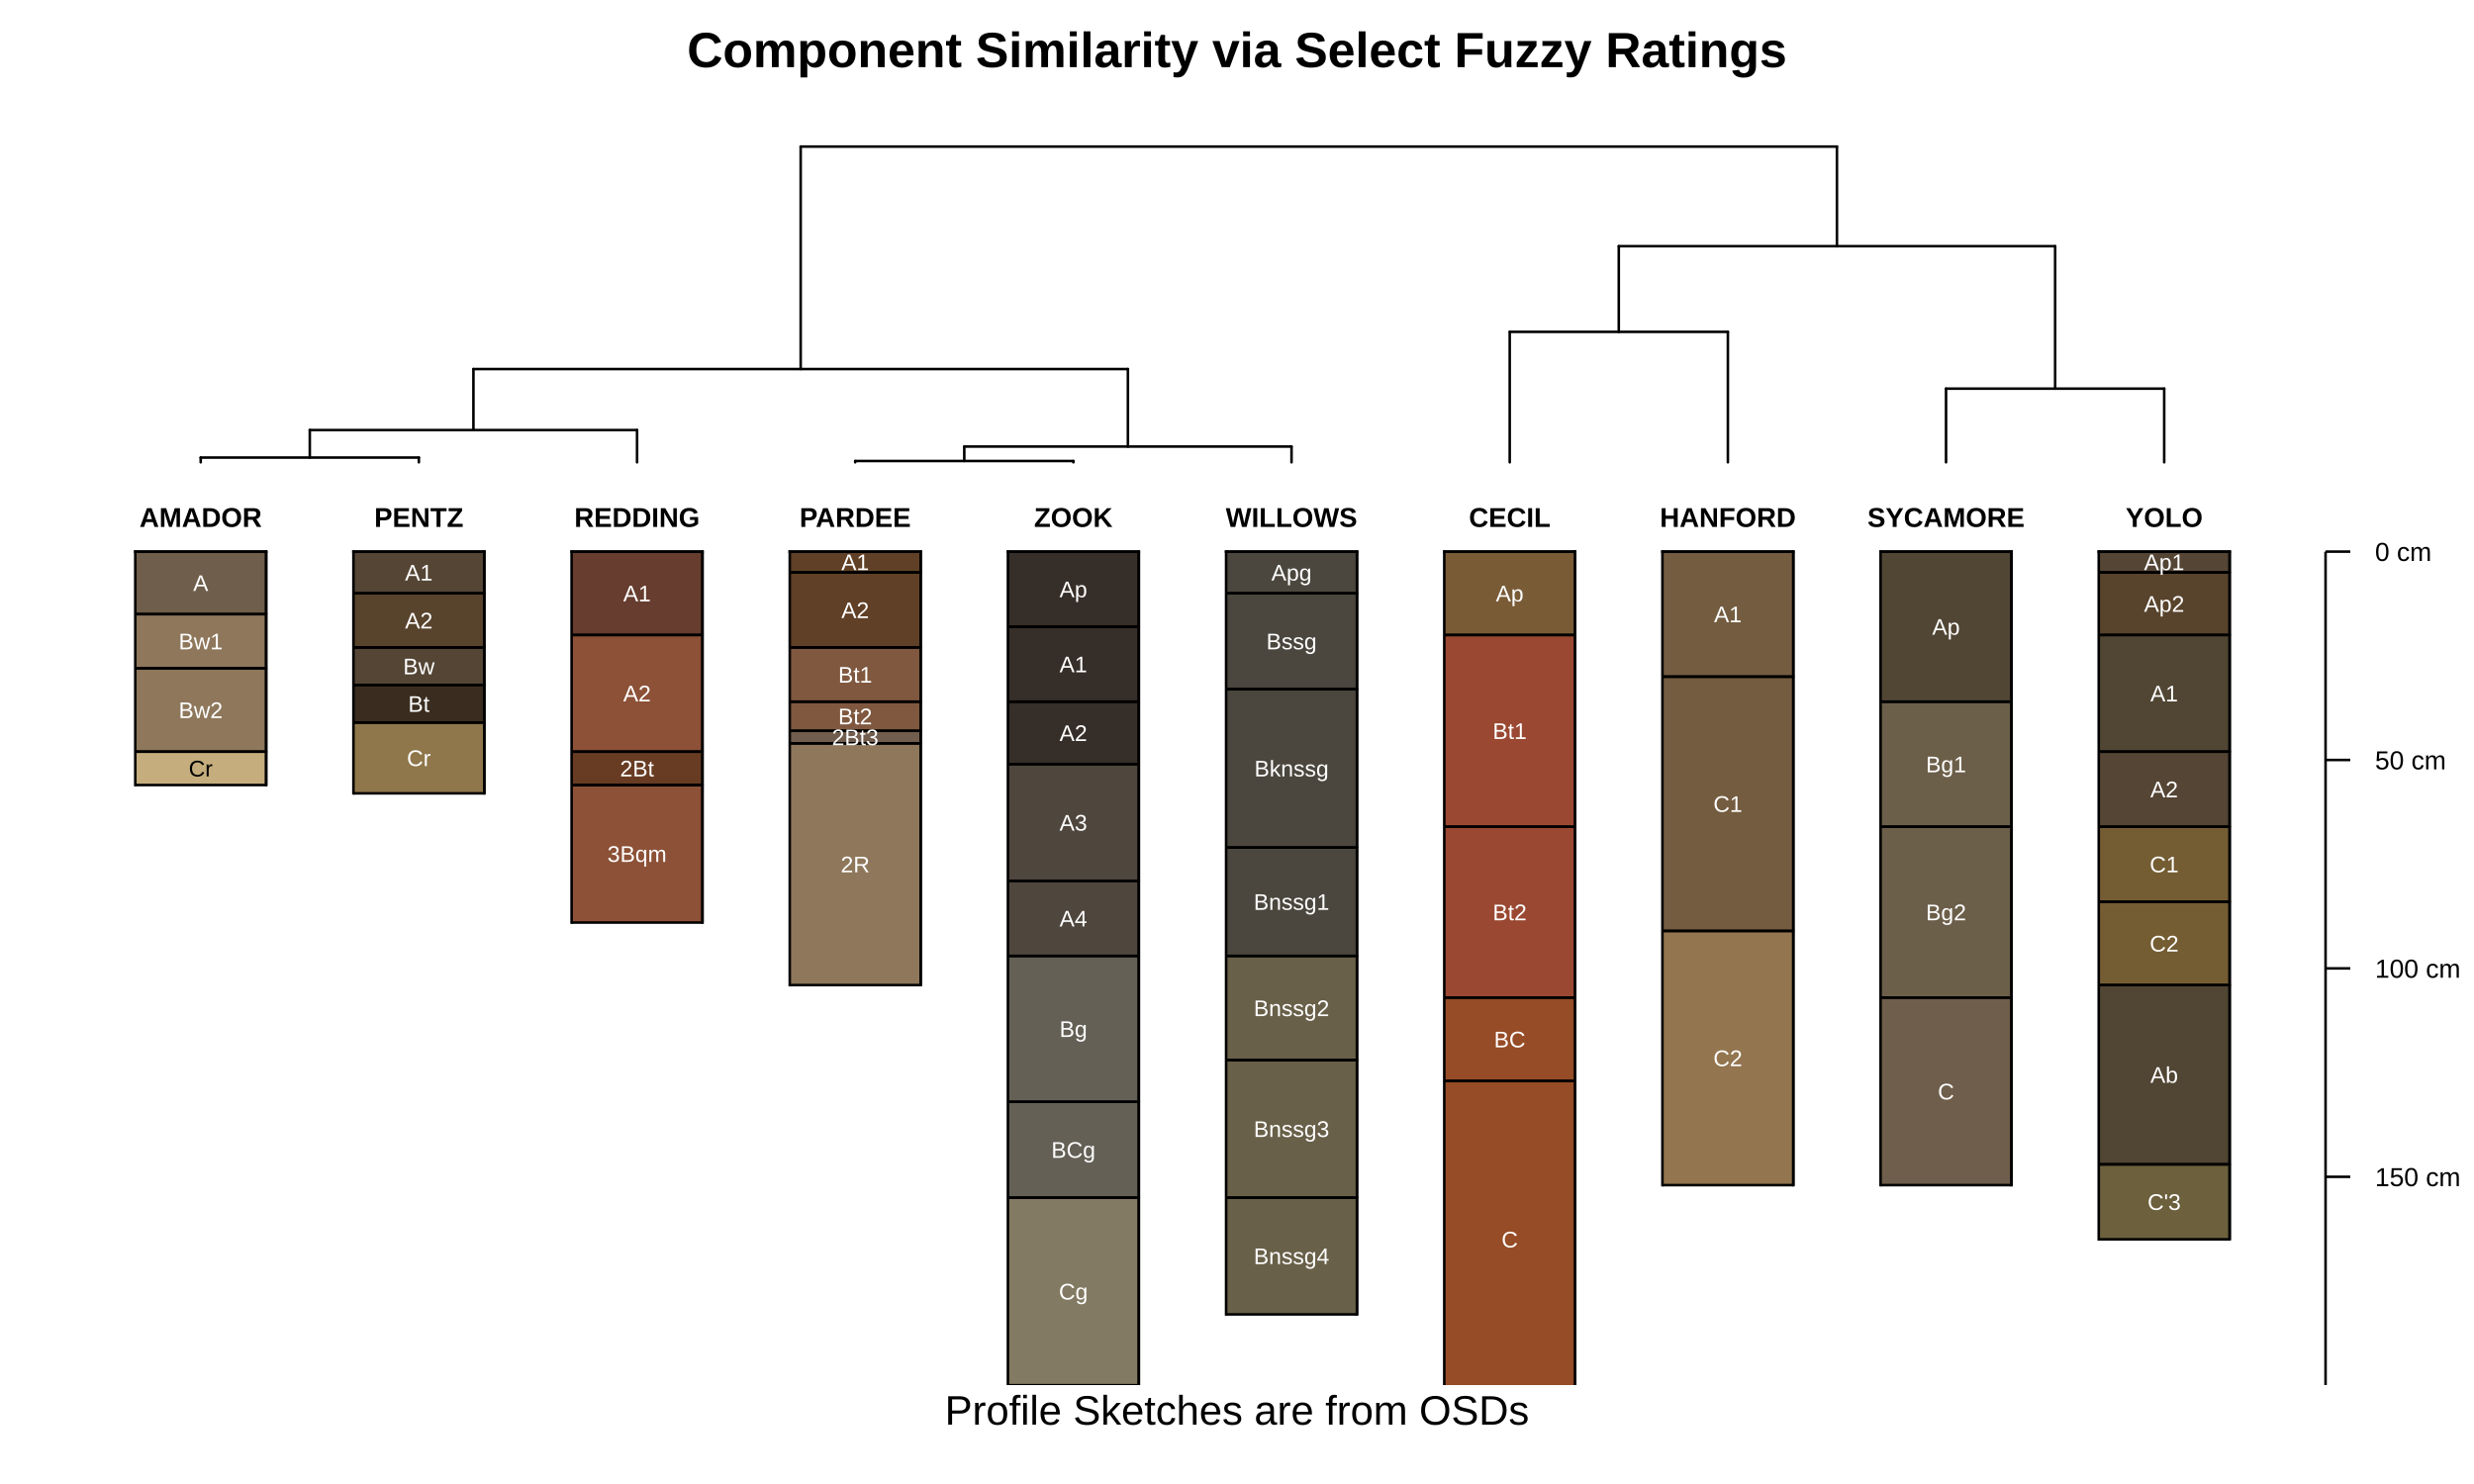
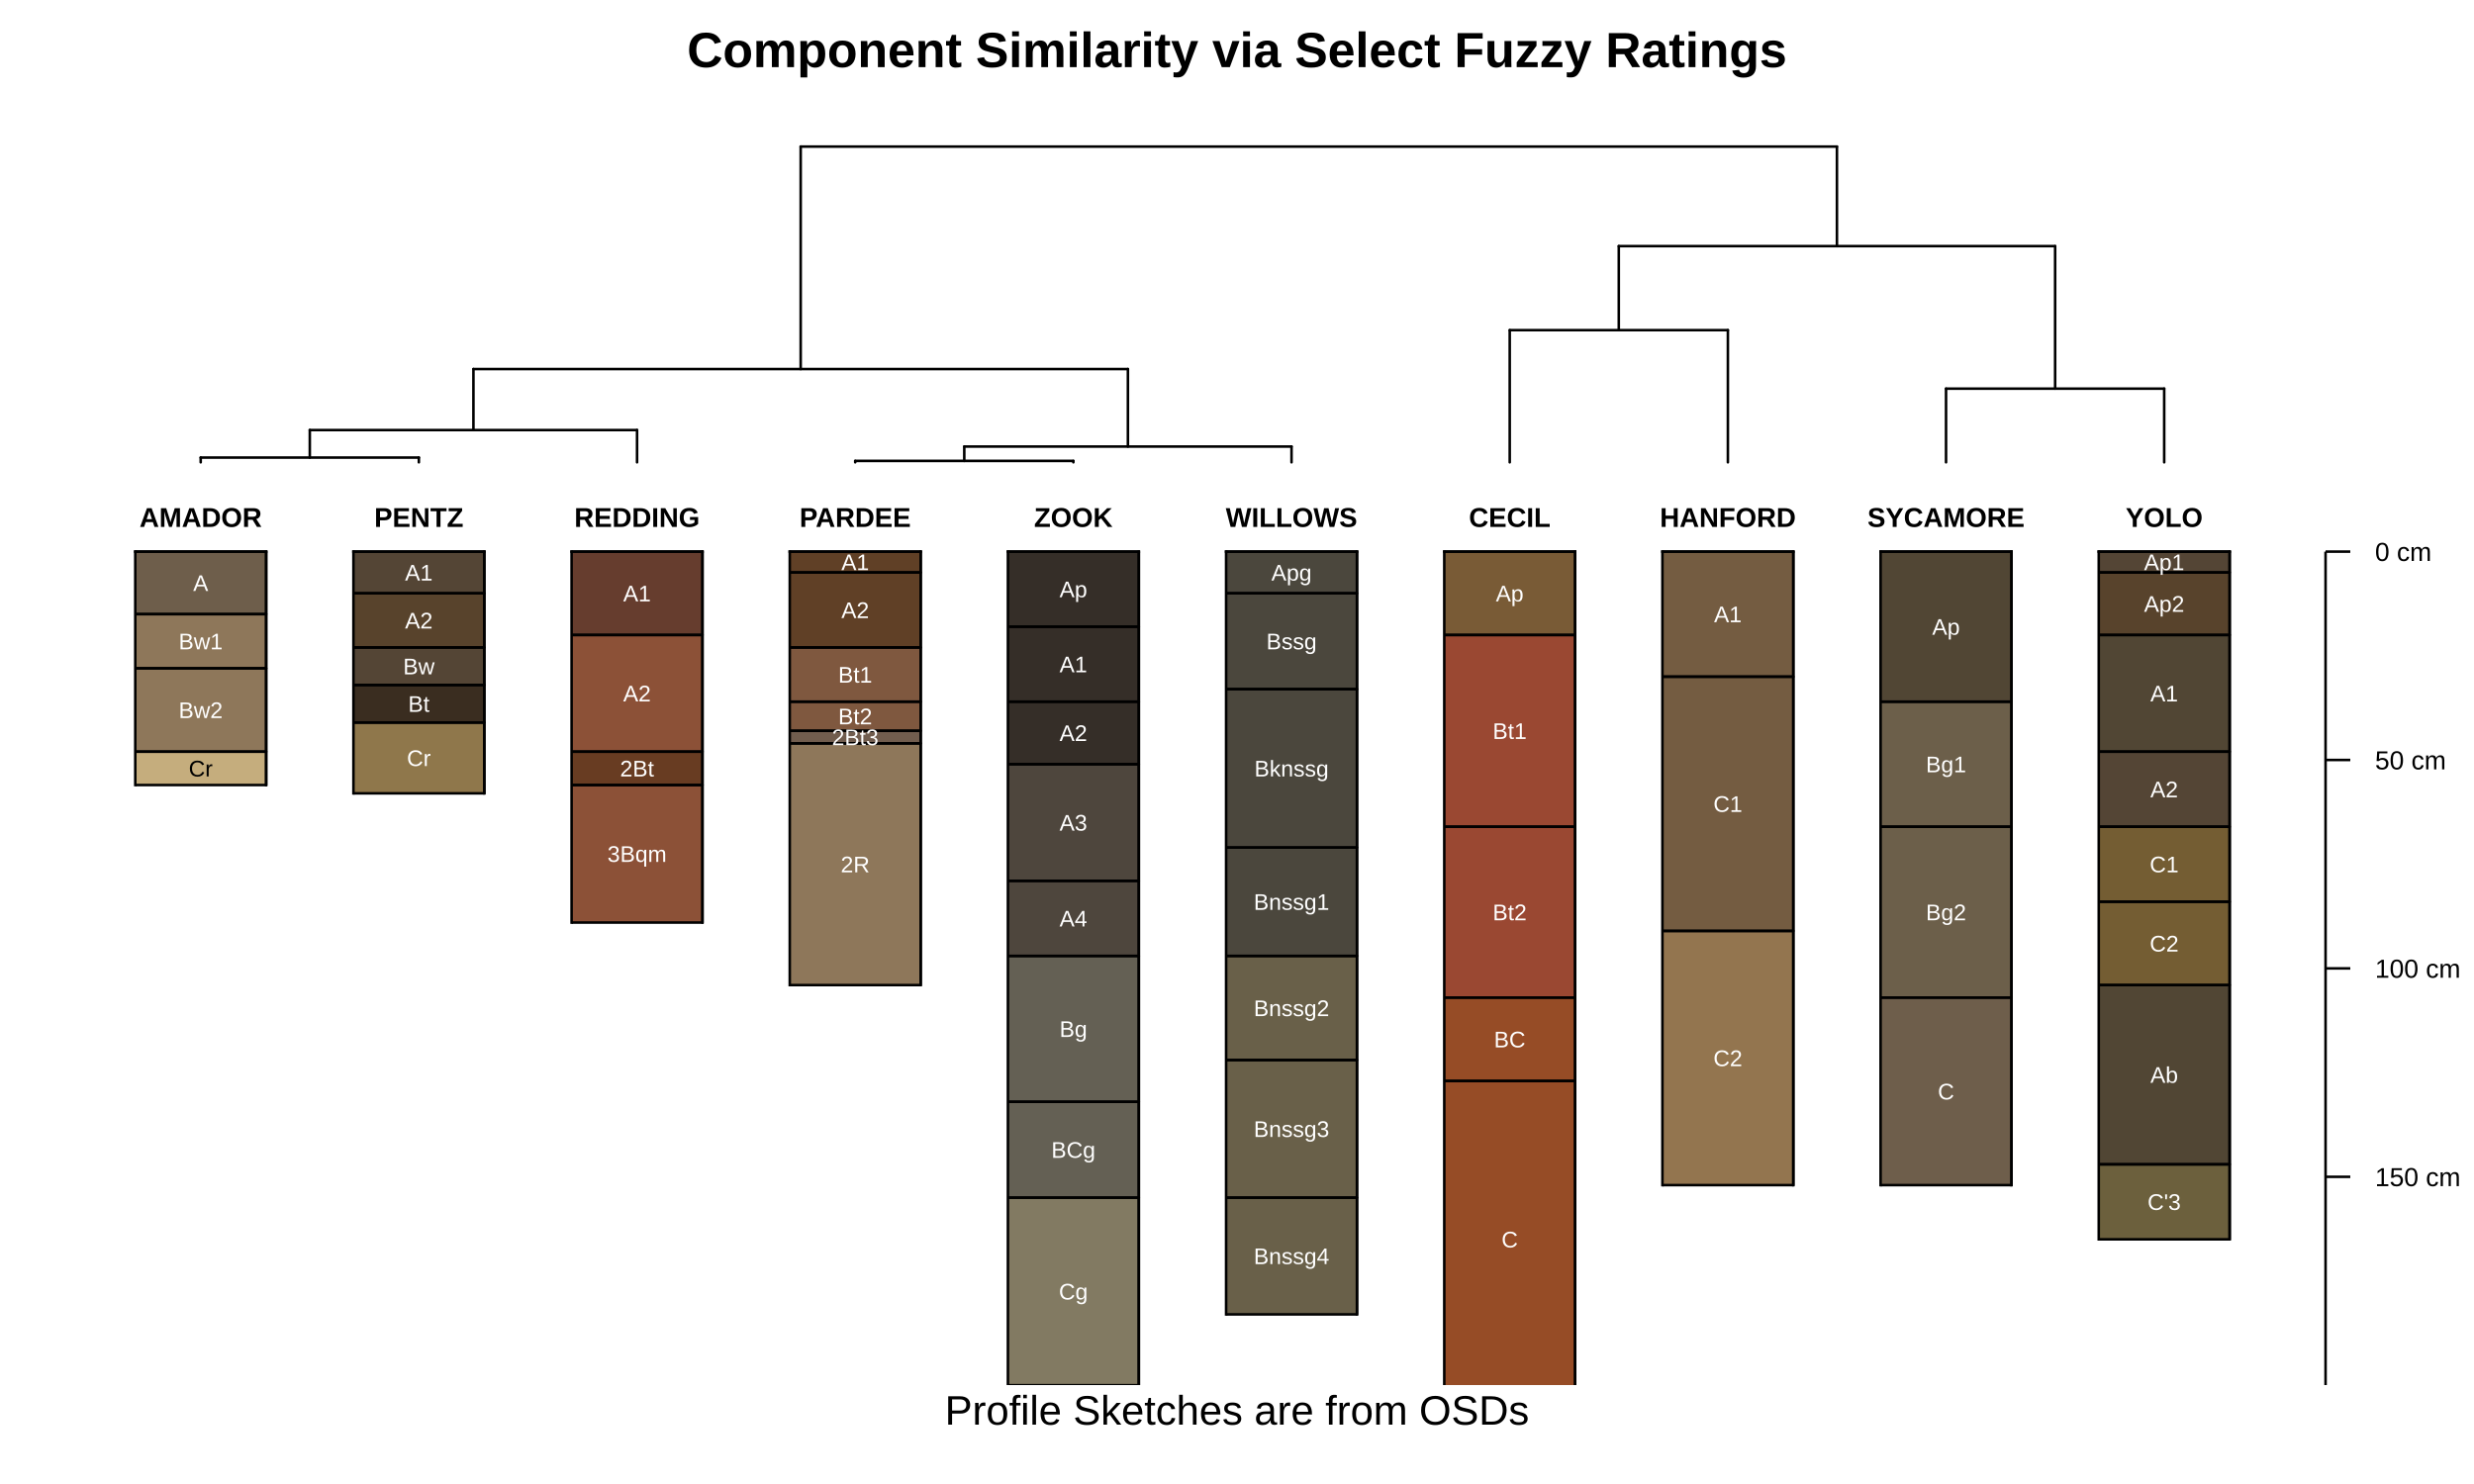
<svg xmlns="http://www.w3.org/2000/svg" class="svglite" width="720.00pt" height="432.00pt" viewBox="0 0 720.00 432.00">
  <defs>
    <style type="text/css">
    .svglite line, .svglite polyline, .svglite polygon, .svglite path, .svglite rect, .svglite circle {
      fill: none;
      stroke: #000000;
      stroke-linecap: round;
      stroke-linejoin: round;
      stroke-miterlimit: 10.00;
    }
    .svglite text {
      white-space: pre;
    }
  </style>
  </defs>
  <rect width="100%" height="100%" style="stroke: none; fill: #FFFFFF;" />
  <defs>
    <clipPath id="cpMC4wMHw3MjAuMDB8MC4wMHw0MzIuMDA=">
      <rect x="0.00" y="0.00" width="720.00" height="432.00" />
    </clipPath>
  </defs>
  <g clip-path="url(#cpMC4wMHw3MjAuMDB8MC4wMHw0MzIuMDA=)">
</g>
  <defs>
    <clipPath id="cpMC4wMHw3MjAuMDB8MjguODB8NDAzLjIw">
      <rect x="0.00" y="28.80" width="720.00" height="374.40" />
    </clipPath>
  </defs>
  <g clip-path="url(#cpMC4wMHw3MjAuMDB8MjguODB8NDAzLjIw)">
    <line x1="233.02" y1="42.67" x2="233.02" y2="107.43" style="stroke-width: 0.75;" />
    <line x1="137.78" y1="107.43" x2="137.78" y2="125.19" style="stroke-width: 0.75;" />
    <line x1="90.16" y1="125.19" x2="90.16" y2="133.20" style="stroke-width: 0.75;" />
    <line x1="58.41" y1="133.20" x2="58.41" y2="134.58" style="stroke-width: 0.75;" />
    <line x1="121.90" y1="133.20" x2="121.90" y2="134.58" style="stroke-width: 0.75;" />
    <line x1="185.40" y1="125.19" x2="185.40" y2="134.58" style="stroke-width: 0.75;" />
-     <line x1="328.25" y1="107.43" x2="328.25" y2="130.00" style="stroke-width: 0.75;" />
-     <line x1="280.63" y1="130.00" x2="280.63" y2="134.20" style="stroke-width: 0.75;" />
-     <line x1="248.89" y1="134.20" x2="248.89" y2="134.58" style="stroke-width: 0.75;" />
-     <line x1="312.38" y1="134.20" x2="312.38" y2="134.58" style="stroke-width: 0.75;" />
-     <line x1="375.87" y1="130.00" x2="375.87" y2="134.58" style="stroke-width: 0.75;" />
-     <line x1="534.60" y1="42.67" x2="534.60" y2="71.67" style="stroke-width: 0.75;" />
-     <line x1="471.11" y1="71.67" x2="471.11" y2="96.60" style="stroke-width: 0.75;" />
-     <line x1="439.37" y1="96.60" x2="439.37" y2="134.58" style="stroke-width: 0.75;" />
-     <line x1="502.86" y1="96.60" x2="502.86" y2="134.58" style="stroke-width: 0.75;" />
-     <line x1="598.10" y1="71.67" x2="598.10" y2="113.13" style="stroke-width: 0.75;" />
+     <line x1="328.25" y1="107.43" x2="328.25" y2="129.99" style="stroke-width: 0.75;" />
+     <line x1="280.63" y1="129.99" x2="280.63" y2="134.17" style="stroke-width: 0.75;" />
+     <line x1="248.89" y1="134.17" x2="248.89" y2="134.58" style="stroke-width: 0.75;" />
+     <line x1="312.38" y1="134.17" x2="312.38" y2="134.58" style="stroke-width: 0.75;" />
+     <line x1="375.87" y1="129.99" x2="375.87" y2="134.58" style="stroke-width: 0.75;" />
+     <line x1="534.60" y1="42.67" x2="534.60" y2="71.65" style="stroke-width: 0.75;" />
+     <line x1="471.11" y1="71.65" x2="471.11" y2="96.11" style="stroke-width: 0.75;" />
+     <line x1="439.37" y1="96.11" x2="439.37" y2="134.58" style="stroke-width: 0.75;" />
+     <line x1="502.86" y1="96.11" x2="502.86" y2="134.58" style="stroke-width: 0.75;" />
+     <line x1="598.10" y1="71.65" x2="598.10" y2="113.13" style="stroke-width: 0.75;" />
    <line x1="566.35" y1="113.13" x2="566.35" y2="134.58" style="stroke-width: 0.75;" />
    <line x1="629.84" y1="113.13" x2="629.84" y2="134.58" style="stroke-width: 0.75;" />
    <line x1="233.02" y1="42.67" x2="534.60" y2="42.67" style="stroke-width: 0.75;" />
    <line x1="137.78" y1="107.43" x2="328.25" y2="107.43" style="stroke-width: 0.75;" />
-     <line x1="471.11" y1="71.67" x2="598.10" y2="71.67" style="stroke-width: 0.75;" />
-     <line x1="439.37" y1="96.60" x2="502.86" y2="96.60" style="stroke-width: 0.75;" />
+     <line x1="471.11" y1="71.65" x2="598.10" y2="71.65" style="stroke-width: 0.75;" />
+     <line x1="439.37" y1="96.11" x2="502.86" y2="96.11" style="stroke-width: 0.75;" />
    <line x1="566.35" y1="113.13" x2="629.84" y2="113.13" style="stroke-width: 0.75;" />
    <line x1="90.16" y1="125.19" x2="185.40" y2="125.19" style="stroke-width: 0.75;" />
-     <line x1="280.63" y1="130.00" x2="375.87" y2="130.00" style="stroke-width: 0.75;" />
+     <line x1="280.63" y1="129.99" x2="375.87" y2="129.99" style="stroke-width: 0.75;" />
    <line x1="58.41" y1="133.20" x2="121.90" y2="133.20" style="stroke-width: 0.75;" />
-     <line x1="248.89" y1="134.20" x2="312.38" y2="134.20" style="stroke-width: 0.75;" />
+     <line x1="248.89" y1="134.17" x2="312.38" y2="134.17" style="stroke-width: 0.75;" />
    <polygon points="39.37,178.78 58.41,178.78 77.46,178.78 77.46,160.58 58.41,160.58 39.37,160.58 " style="stroke-width: 0.75; stroke: none; stroke-linecap: butt; fill: #6E5E4B;" />
-     <polygon points="39.37,194.55 58.41,194.55 77.46,194.55 77.46,178.78 58.41,178.78 39.37,178.78 " style="stroke-width: 0.75; stroke: none; stroke-linecap: butt; fill: #8E775B;" />
-     <polygon points="39.37,218.82 58.41,218.82 77.46,218.82 77.46,194.55 58.41,194.55 39.37,194.55 " style="stroke-width: 0.75; stroke: none; stroke-linecap: butt; fill: #8E775B;" />
+     <polygon points="39.37,194.55 58.41,194.55 77.46,194.55 77.46,178.78 58.41,178.78 39.37,178.78 " style="stroke-width: 0.75; stroke: none; stroke-linecap: butt; fill: #8E775A;" />
+     <polygon points="39.37,218.82 58.41,218.82 77.46,218.82 77.46,194.55 58.41,194.55 39.37,194.55 " style="stroke-width: 0.75; stroke: none; stroke-linecap: butt; fill: #8E775A;" />
    <polygon points="39.37,228.52 58.41,228.52 77.46,228.52 77.46,218.82 58.41,218.82 39.37,218.82 " style="stroke-width: 0.75; stroke: none; stroke-linecap: butt; fill: #C5AD7D;" />
    <polyline points="39.37,178.78 58.41,178.78 77.46,178.78 77.46,160.58 58.41,160.58 39.37,160.58 " style="stroke-width: 0.75; stroke-linecap: butt;" />
    <polyline points="39.37,194.55 58.41,194.55 77.46,194.55 77.46,178.78 58.41,178.78 39.37,178.78 " style="stroke-width: 0.75; stroke-linecap: butt;" />
    <polyline points="39.37,218.82 58.41,218.82 77.46,218.82 77.46,194.55 58.41,194.55 39.37,194.55 " style="stroke-width: 0.75; stroke-linecap: butt;" />
    <polyline points="39.37,228.52 58.41,228.52 77.46,228.52 77.46,218.82 58.41,218.82 39.37,218.82 " style="stroke-width: 0.75; stroke-linecap: butt;" />
    <line x1="39.37" y1="160.58" x2="39.37" y2="228.52" style="stroke-width: 0.75; stroke-linecap: square;" />
    <line x1="39.37" y1="160.58" x2="77.46" y2="160.58" style="stroke-width: 0.75; stroke-linecap: square;" />
    <line x1="77.46" y1="160.58" x2="77.46" y2="228.52" style="stroke-width: 0.75; stroke-linecap: square;" />
    <text x="58.41" y="172.04" text-anchor="middle" style="font-size: 6.60px;fill: #FFFFFF; font-family: &quot;Arial&quot;;" textLength="4.40px" lengthAdjust="spacingAndGlyphs">A</text>
    <text x="58.41" y="189.02" text-anchor="middle" style="font-size: 6.60px;fill: #FFFFFF; font-family: &quot;Arial&quot;;" textLength="12.83px" lengthAdjust="spacingAndGlyphs">Bw1</text>
    <text x="58.41" y="209.04" text-anchor="middle" style="font-size: 6.60px;fill: #FFFFFF; font-family: &quot;Arial&quot;;" textLength="12.83px" lengthAdjust="spacingAndGlyphs">Bw2</text>
    <text x="58.41" y="226.03" text-anchor="middle" style="font-size: 6.60px; font-family: &quot;Arial&quot;;" textLength="6.96px" lengthAdjust="spacingAndGlyphs">Cr</text>
    <text x="58.41" y="153.38" text-anchor="middle" style="font-size: 7.92px; font-weight: bold; font-family: &quot;Arial&quot;;" textLength="35.58px" lengthAdjust="spacingAndGlyphs">AMADOR</text>
    <polygon points="102.86,172.71 121.90,172.71 140.95,172.71 140.95,160.58 121.90,160.58 102.86,160.58 " style="stroke-width: 0.75; stroke: none; stroke-linecap: butt; fill: #544535;" />
    <polygon points="102.86,188.48 121.90,188.48 140.95,188.48 140.95,172.71 121.90,172.71 102.86,172.71 " style="stroke-width: 0.75; stroke: none; stroke-linecap: butt; fill: #58432C;" />
    <polygon points="102.86,199.40 121.90,199.40 140.95,199.40 140.95,188.48 121.90,188.48 102.86,188.48 " style="stroke-width: 0.75; stroke: none; stroke-linecap: butt; fill: #544535;" />
    <polygon points="102.86,210.32 121.90,210.32 140.95,210.32 140.95,199.40 121.90,199.40 102.86,199.40 " style="stroke-width: 0.75; stroke: none; stroke-linecap: butt; fill: #3A2D20;" />
    <polygon points="102.86,230.95 121.90,230.95 140.95,230.95 140.95,210.32 121.90,210.32 102.86,210.32 " style="stroke-width: 0.75; stroke: none; stroke-linecap: butt; fill: #8F774B;" />
    <polyline points="102.86,172.71 121.90,172.71 140.95,172.71 140.95,160.58 121.90,160.58 102.86,160.58 " style="stroke-width: 0.75; stroke-linecap: butt;" />
    <polyline points="102.86,188.48 121.90,188.48 140.95,188.48 140.95,172.71 121.90,172.71 102.86,172.71 " style="stroke-width: 0.75; stroke-linecap: butt;" />
    <polyline points="102.86,199.40 121.90,199.40 140.95,199.40 140.95,188.48 121.90,188.48 102.86,188.48 " style="stroke-width: 0.75; stroke-linecap: butt;" />
    <polyline points="102.86,210.32 121.90,210.32 140.95,210.32 140.95,199.40 121.90,199.40 102.86,199.40 " style="stroke-width: 0.75; stroke-linecap: butt;" />
    <polyline points="102.86,230.95 121.90,230.95 140.95,230.95 140.95,210.32 121.90,210.32 102.86,210.32 " style="stroke-width: 0.75; stroke-linecap: butt;" />
    <line x1="102.86" y1="160.58" x2="102.86" y2="230.95" style="stroke-width: 0.75; stroke-linecap: square;" />
    <line x1="102.86" y1="160.58" x2="140.95" y2="160.58" style="stroke-width: 0.75; stroke-linecap: square;" />
    <line x1="140.95" y1="160.58" x2="140.95" y2="230.95" style="stroke-width: 0.75; stroke-linecap: square;" />
    <text x="121.90" y="169.00" text-anchor="middle" style="font-size: 6.60px;fill: #FFFFFF; font-family: &quot;Arial&quot;;" textLength="8.06px" lengthAdjust="spacingAndGlyphs">A1</text>
    <text x="121.90" y="182.96" text-anchor="middle" style="font-size: 6.60px;fill: #FFFFFF; font-family: &quot;Arial&quot;;" textLength="8.06px" lengthAdjust="spacingAndGlyphs">A2</text>
    <text x="121.90" y="196.30" text-anchor="middle" style="font-size: 6.60px;fill: #FFFFFF; font-family: &quot;Arial&quot;;" textLength="9.17px" lengthAdjust="spacingAndGlyphs">Bw</text>
    <text x="121.90" y="207.22" text-anchor="middle" style="font-size: 6.60px;fill: #FFFFFF; font-family: &quot;Arial&quot;;" textLength="6.24px" lengthAdjust="spacingAndGlyphs">Bt</text>
    <text x="121.90" y="223.00" text-anchor="middle" style="font-size: 6.60px;fill: #FFFFFF; font-family: &quot;Arial&quot;;" textLength="6.96px" lengthAdjust="spacingAndGlyphs">Cr</text>
    <text x="121.90" y="153.38" text-anchor="middle" style="font-size: 7.92px; font-weight: bold; font-family: &quot;Arial&quot;;" textLength="25.91px" lengthAdjust="spacingAndGlyphs">PENTZ</text>
    <polygon points="166.35,184.84 185.40,184.84 204.44,184.84 204.44,160.58 185.40,160.58 166.35,160.58 " style="stroke-width: 0.75; stroke: none; stroke-linecap: butt; fill: #663D2E;" />
    <polygon points="166.35,218.82 185.40,218.82 204.44,218.82 204.44,184.84 185.40,184.84 166.35,184.84 " style="stroke-width: 0.75; stroke: none; stroke-linecap: butt; fill: #8C5137;" />
    <polygon points="166.35,228.52 185.40,228.52 204.44,228.52 204.44,218.82 185.40,218.82 166.35,218.82 " style="stroke-width: 0.75; stroke: none; stroke-linecap: butt; fill: #683C22;" />
    <polygon points="166.35,268.56 185.40,268.56 204.44,268.56 204.44,228.52 185.40,228.52 166.35,228.52 " style="stroke-width: 0.75; stroke: none; stroke-linecap: butt; fill: #8C5137;" />
    <polyline points="166.35,184.84 185.40,184.84 204.44,184.84 204.44,160.58 185.40,160.58 166.35,160.58 " style="stroke-width: 0.75; stroke-linecap: butt;" />
    <polyline points="166.35,218.82 185.40,218.82 204.44,218.82 204.44,184.84 185.40,184.84 166.35,184.84 " style="stroke-width: 0.75; stroke-linecap: butt;" />
    <polyline points="166.35,228.52 185.40,228.52 204.44,228.52 204.44,218.82 185.40,218.82 166.35,218.82 " style="stroke-width: 0.75; stroke-linecap: butt;" />
    <polyline points="166.35,268.56 185.40,268.56 204.44,268.56 204.44,228.52 185.40,228.52 166.35,228.52 " style="stroke-width: 0.75; stroke-linecap: butt;" />
    <line x1="166.35" y1="160.58" x2="166.35" y2="268.56" style="stroke-width: 0.75; stroke-linecap: square;" />
    <line x1="166.35" y1="160.58" x2="204.44" y2="160.58" style="stroke-width: 0.75; stroke-linecap: square;" />
    <line x1="204.44" y1="160.58" x2="204.44" y2="268.56" style="stroke-width: 0.75; stroke-linecap: square;" />
    <text x="185.40" y="175.07" text-anchor="middle" style="font-size: 6.60px;fill: #FFFFFF; font-family: &quot;Arial&quot;;" textLength="8.06px" lengthAdjust="spacingAndGlyphs">A1</text>
    <text x="185.40" y="204.19" text-anchor="middle" style="font-size: 6.60px;fill: #FFFFFF; font-family: &quot;Arial&quot;;" textLength="8.06px" lengthAdjust="spacingAndGlyphs">A2</text>
    <text x="185.40" y="226.03" text-anchor="middle" style="font-size: 6.60px;fill: #FFFFFF; font-family: &quot;Arial&quot;;" textLength="9.90px" lengthAdjust="spacingAndGlyphs">2Bt</text>
    <text x="185.40" y="250.90" text-anchor="middle" style="font-size: 6.60px;fill: #FFFFFF; font-family: &quot;Arial&quot;;" textLength="17.22px" lengthAdjust="spacingAndGlyphs">3Bqm</text>
    <text x="185.40" y="153.38" text-anchor="middle" style="font-size: 7.92px; font-weight: bold; font-family: &quot;Arial&quot;;" textLength="36.45px" lengthAdjust="spacingAndGlyphs">REDDING</text>
    <polygon points="229.84,166.64 248.89,166.64 267.94,166.64 267.94,160.58 248.89,160.58 229.84,160.58 " style="stroke-width: 0.75; stroke: none; stroke-linecap: butt; fill: #604026;" />
    <polygon points="229.84,188.48 248.89,188.48 267.94,188.48 267.94,166.64 248.89,166.64 229.84,166.64 " style="stroke-width: 0.75; stroke: none; stroke-linecap: butt; fill: #604026;" />
    <polygon points="229.84,204.26 248.89,204.26 267.94,204.26 267.94,188.48 248.89,188.48 229.84,188.48 " style="stroke-width: 0.75; stroke: none; stroke-linecap: butt; fill: #7F583F;" />
    <polygon points="229.84,212.75 248.89,212.75 267.94,212.75 267.94,204.26 248.89,204.26 229.84,204.26 " style="stroke-width: 0.75; stroke: none; stroke-linecap: butt; fill: #7F583F;" />
    <polygon points="229.84,216.39 248.89,216.39 267.94,216.39 267.94,212.75 248.89,212.75 229.84,212.75 " style="stroke-width: 0.75; stroke: none; stroke-linecap: butt; fill: #715D4E;" />
-     <polygon points="229.84,286.76 248.89,286.76 267.94,286.76 267.94,216.39 248.89,216.39 229.84,216.39 " style="stroke-width: 0.75; stroke: none; stroke-linecap: butt; fill: #8E775B;" />
+     <polygon points="229.84,286.76 248.89,286.76 267.94,286.76 267.94,216.39 248.89,216.39 229.84,216.39 " style="stroke-width: 0.75; stroke: none; stroke-linecap: butt; fill: #8E775A;" />
    <polyline points="229.84,166.64 248.89,166.64 267.94,166.64 267.94,160.58 248.89,160.58 229.84,160.58 " style="stroke-width: 0.75; stroke-linecap: butt;" />
    <polyline points="229.84,188.48 248.89,188.48 267.94,188.48 267.94,166.64 248.89,166.64 229.84,166.64 " style="stroke-width: 0.75; stroke-linecap: butt;" />
    <polyline points="229.84,204.26 248.89,204.26 267.94,204.26 267.94,188.48 248.89,188.48 229.84,188.48 " style="stroke-width: 0.75; stroke-linecap: butt;" />
    <polyline points="229.84,212.75 248.89,212.75 267.94,212.75 267.94,204.26 248.89,204.26 229.84,204.26 " style="stroke-width: 0.75; stroke-linecap: butt;" />
    <polyline points="229.84,216.39 248.89,216.39 267.94,216.39 267.94,212.75 248.89,212.75 229.84,212.75 " style="stroke-width: 0.75; stroke-linecap: butt;" />
    <polyline points="229.84,286.76 248.89,286.76 267.94,286.76 267.94,216.39 248.89,216.39 229.84,216.39 " style="stroke-width: 0.75; stroke-linecap: butt;" />
    <line x1="229.84" y1="160.58" x2="229.84" y2="286.76" style="stroke-width: 0.75; stroke-linecap: square;" />
    <line x1="229.84" y1="160.58" x2="267.94" y2="160.58" style="stroke-width: 0.75; stroke-linecap: square;" />
    <line x1="267.94" y1="160.58" x2="267.94" y2="286.76" style="stroke-width: 0.75; stroke-linecap: square;" />
    <text x="248.89" y="165.97" text-anchor="middle" style="font-size: 6.60px;fill: #FFFFFF; font-family: &quot;Arial&quot;;" textLength="8.06px" lengthAdjust="spacingAndGlyphs">A1</text>
    <text x="248.89" y="179.92" text-anchor="middle" style="font-size: 6.60px;fill: #FFFFFF; font-family: &quot;Arial&quot;;" textLength="8.06px" lengthAdjust="spacingAndGlyphs">A2</text>
    <text x="248.89" y="198.73" text-anchor="middle" style="font-size: 6.60px;fill: #FFFFFF; font-family: &quot;Arial&quot;;" textLength="9.90px" lengthAdjust="spacingAndGlyphs">Bt1</text>
    <text x="248.89" y="210.86" text-anchor="middle" style="font-size: 6.60px;fill: #FFFFFF; font-family: &quot;Arial&quot;;" textLength="9.90px" lengthAdjust="spacingAndGlyphs">Bt2</text>
    <text x="248.89" y="216.93" text-anchor="middle" style="font-size: 6.60px;fill: #FFFFFF; font-family: &quot;Arial&quot;;" textLength="13.56px" lengthAdjust="spacingAndGlyphs">2Bt3</text>
    <text x="248.89" y="253.94" text-anchor="middle" style="font-size: 6.60px;fill: #FFFFFF; font-family: &quot;Arial&quot;;" textLength="8.43px" lengthAdjust="spacingAndGlyphs">2R</text>
    <text x="248.89" y="153.38" text-anchor="middle" style="font-size: 7.92px; font-weight: bold; font-family: &quot;Arial&quot;;" textLength="32.36px" lengthAdjust="spacingAndGlyphs">PARDEE</text>
-     <polygon points="293.33,182.42 312.38,182.42 331.43,182.42 331.43,160.58 312.38,160.58 293.33,160.58 " style="stroke-width: 0.75; stroke: none; stroke-linecap: butt; fill: #362E28;" />
-     <polygon points="293.33,204.26 312.38,204.26 331.43,204.26 331.43,182.42 312.38,182.42 293.33,182.42 " style="stroke-width: 0.75; stroke: none; stroke-linecap: butt; fill: #362E28;" />
-     <polygon points="293.33,222.46 312.38,222.46 331.43,222.46 331.43,204.26 312.38,204.26 293.33,204.26 " style="stroke-width: 0.75; stroke: none; stroke-linecap: butt; fill: #362E28;" />
-     <polygon points="293.33,256.43 312.38,256.43 331.43,256.43 331.43,222.46 312.38,222.46 293.33,222.46 " style="stroke-width: 0.75; stroke: none; stroke-linecap: butt; fill: #4F463E;" />
-     <polygon points="293.33,278.27 312.38,278.27 331.43,278.27 331.43,256.43 312.38,256.43 293.33,256.43 " style="stroke-width: 0.75; stroke: none; stroke-linecap: butt; fill: #4F463E;" />
-     <polygon points="293.33,320.74 312.38,320.74 331.43,320.74 331.43,278.27 312.38,278.27 293.33,278.27 " style="stroke-width: 0.75; stroke: none; stroke-linecap: butt; fill: #646056;" />
-     <polygon points="293.33,348.64 312.38,348.64 331.43,348.64 331.43,320.74 312.38,320.74 293.33,320.74 " style="stroke-width: 0.75; stroke: none; stroke-linecap: butt; fill: #646056;" />
+     <polygon points="293.33,182.42 312.38,182.42 331.43,182.42 331.43,160.58 312.38,160.58 293.33,160.58 " style="stroke-width: 0.75; stroke: none; stroke-linecap: butt; fill: #352E28;" />
+     <polygon points="293.33,204.26 312.38,204.26 331.43,204.26 331.43,182.42 312.38,182.42 293.33,182.42 " style="stroke-width: 0.75; stroke: none; stroke-linecap: butt; fill: #352E28;" />
+     <polygon points="293.33,222.46 312.38,222.46 331.43,222.46 331.43,204.26 312.38,204.26 293.33,204.26 " style="stroke-width: 0.75; stroke: none; stroke-linecap: butt; fill: #352E28;" />
+     <polygon points="293.33,256.43 312.38,256.43 331.43,256.43 331.43,222.46 312.38,222.46 293.33,222.46 " style="stroke-width: 0.75; stroke: none; stroke-linecap: butt; fill: #4E463D;" />
+     <polygon points="293.33,278.27 312.38,278.27 331.43,278.27 331.43,256.43 312.38,256.43 293.33,256.43 " style="stroke-width: 0.75; stroke: none; stroke-linecap: butt; fill: #4E463D;" />
+     <polygon points="293.33,320.74 312.38,320.74 331.43,320.74 331.43,278.27 312.38,278.27 293.33,278.27 " style="stroke-width: 0.75; stroke: none; stroke-linecap: butt; fill: #646054;" />
+     <polygon points="293.33,348.64 312.38,348.64 331.43,348.64 331.43,320.74 312.38,320.74 293.33,320.74 " style="stroke-width: 0.75; stroke: none; stroke-linecap: butt; fill: #646054;" />
    <polygon points="293.33,403.24 312.38,403.24 331.43,403.24 331.43,348.64 312.38,348.64 293.33,348.64 " style="stroke-width: 0.75; stroke: none; stroke-linecap: butt; fill: #827A62;" />
    <polyline points="293.33,182.42 312.38,182.42 331.43,182.42 331.43,160.58 312.38,160.58 293.33,160.58 " style="stroke-width: 0.75; stroke-linecap: butt;" />
    <polyline points="293.33,204.26 312.38,204.26 331.43,204.26 331.43,182.42 312.38,182.42 293.33,182.42 " style="stroke-width: 0.75; stroke-linecap: butt;" />
    <polyline points="293.33,222.46 312.38,222.46 331.43,222.46 331.43,204.26 312.38,204.26 293.33,204.26 " style="stroke-width: 0.75; stroke-linecap: butt;" />
    <polyline points="293.33,256.43 312.38,256.43 331.43,256.43 331.43,222.46 312.38,222.46 293.33,222.46 " style="stroke-width: 0.75; stroke-linecap: butt;" />
    <polyline points="293.33,278.27 312.38,278.27 331.43,278.27 331.43,256.43 312.38,256.43 293.33,256.43 " style="stroke-width: 0.75; stroke-linecap: butt;" />
    <polyline points="293.33,320.74 312.38,320.74 331.43,320.74 331.43,278.27 312.38,278.27 293.33,278.27 " style="stroke-width: 0.75; stroke-linecap: butt;" />
    <polyline points="293.33,348.64 312.38,348.64 331.43,348.64 331.43,320.74 312.38,320.74 293.33,320.74 " style="stroke-width: 0.75; stroke-linecap: butt;" />
    <polyline points="293.33,403.24 312.38,403.24 331.43,403.24 331.43,348.64 312.38,348.64 293.33,348.64 " style="stroke-width: 0.75; stroke-linecap: butt;" />
    <line x1="293.33" y1="160.58" x2="293.33" y2="403.24" style="stroke-width: 0.75; stroke-linecap: square;" />
    <line x1="293.33" y1="160.58" x2="331.43" y2="160.58" style="stroke-width: 0.75; stroke-linecap: square;" />
    <line x1="331.43" y1="160.58" x2="331.43" y2="403.24" style="stroke-width: 0.75; stroke-linecap: square;" />
    <text x="312.38" y="173.86" text-anchor="middle" style="font-size: 6.60px;fill: #FFFFFF; font-family: &quot;Arial&quot;;" textLength="8.06px" lengthAdjust="spacingAndGlyphs">Ap</text>
    <text x="312.38" y="195.70" text-anchor="middle" style="font-size: 6.60px;fill: #FFFFFF; font-family: &quot;Arial&quot;;" textLength="8.06px" lengthAdjust="spacingAndGlyphs">A1</text>
    <text x="312.38" y="215.72" text-anchor="middle" style="font-size: 6.60px;fill: #FFFFFF; font-family: &quot;Arial&quot;;" textLength="8.06px" lengthAdjust="spacingAndGlyphs">A2</text>
    <text x="312.38" y="241.80" text-anchor="middle" style="font-size: 6.60px;fill: #FFFFFF; font-family: &quot;Arial&quot;;" textLength="8.06px" lengthAdjust="spacingAndGlyphs">A3</text>
    <text x="312.38" y="269.71" text-anchor="middle" style="font-size: 6.60px;fill: #FFFFFF; font-family: &quot;Arial&quot;;" textLength="8.06px" lengthAdjust="spacingAndGlyphs">A4</text>
    <text x="312.38" y="301.86" text-anchor="middle" style="font-size: 6.60px;fill: #FFFFFF; font-family: &quot;Arial&quot;;" textLength="8.06px" lengthAdjust="spacingAndGlyphs">Bg</text>
    <text x="312.38" y="337.05" text-anchor="middle" style="font-size: 6.60px;fill: #FFFFFF; font-family: &quot;Arial&quot;;" textLength="12.83px" lengthAdjust="spacingAndGlyphs">BCg</text>
    <text x="312.38" y="378.30" text-anchor="middle" style="font-size: 6.60px;fill: #FFFFFF; font-family: &quot;Arial&quot;;" textLength="8.43px" lengthAdjust="spacingAndGlyphs">Cg</text>
    <text x="312.38" y="153.38" text-anchor="middle" style="font-size: 7.92px; font-weight: bold; font-family: &quot;Arial&quot;;" textLength="22.84px" lengthAdjust="spacingAndGlyphs">ZOOK</text>
-     <polygon points="356.83,172.71 375.87,172.71 394.92,172.71 394.92,160.58 375.87,160.58 356.83,160.58 " style="stroke-width: 0.75; stroke: none; stroke-linecap: butt; fill: #4B473E;" />
-     <polygon points="356.83,200.62 375.87,200.62 394.92,200.62 394.92,172.71 375.87,172.71 356.83,172.71 " style="stroke-width: 0.75; stroke: none; stroke-linecap: butt; fill: #4B473E;" />
-     <polygon points="356.83,246.72 375.87,246.72 394.92,246.72 394.92,200.62 375.87,200.62 356.83,200.62 " style="stroke-width: 0.75; stroke: none; stroke-linecap: butt; fill: #4B473E;" />
-     <polygon points="356.83,278.27 375.87,278.27 394.92,278.27 394.92,246.72 375.87,246.72 356.83,246.72 " style="stroke-width: 0.75; stroke: none; stroke-linecap: butt; fill: #4B473E;" />
+     <polygon points="356.83,172.71 375.87,172.71 394.92,172.71 394.92,160.58 375.87,160.58 356.83,160.58 " style="stroke-width: 0.75; stroke: none; stroke-linecap: butt; fill: #4B473D;" />
+     <polygon points="356.83,200.62 375.87,200.62 394.92,200.62 394.92,172.71 375.87,172.71 356.83,172.71 " style="stroke-width: 0.75; stroke: none; stroke-linecap: butt; fill: #4B473D;" />
+     <polygon points="356.83,246.72 375.87,246.72 394.92,246.72 394.92,200.62 375.87,200.62 356.83,200.62 " style="stroke-width: 0.75; stroke: none; stroke-linecap: butt; fill: #4B473D;" />
+     <polygon points="356.83,278.27 375.87,278.27 394.92,278.27 394.92,246.72 375.87,246.72 356.83,246.72 " style="stroke-width: 0.75; stroke: none; stroke-linecap: butt; fill: #4B473D;" />
    <polygon points="356.83,308.60 375.87,308.60 394.92,308.60 394.92,278.27 375.87,278.27 356.83,278.27 " style="stroke-width: 0.75; stroke: none; stroke-linecap: butt; fill: #696049;" />
    <polygon points="356.83,348.64 375.87,348.64 394.92,348.64 394.92,308.60 375.87,308.60 356.83,308.60 " style="stroke-width: 0.75; stroke: none; stroke-linecap: butt; fill: #696049;" />
    <polygon points="356.83,382.62 375.87,382.62 394.92,382.62 394.92,348.64 375.87,348.64 356.83,348.64 " style="stroke-width: 0.75; stroke: none; stroke-linecap: butt; fill: #696049;" />
    <polyline points="356.83,172.71 375.87,172.71 394.92,172.71 394.92,160.58 375.87,160.58 356.83,160.58 " style="stroke-width: 0.75; stroke-linecap: butt;" />
    <polyline points="356.83,200.62 375.87,200.62 394.92,200.62 394.92,172.71 375.87,172.71 356.83,172.71 " style="stroke-width: 0.75; stroke-linecap: butt;" />
    <polyline points="356.83,246.72 375.87,246.72 394.92,246.72 394.92,200.62 375.87,200.62 356.83,200.62 " style="stroke-width: 0.75; stroke-linecap: butt;" />
    <polyline points="356.83,278.27 375.87,278.27 394.92,278.27 394.92,246.72 375.87,246.72 356.83,246.72 " style="stroke-width: 0.75; stroke-linecap: butt;" />
    <polyline points="356.83,308.60 375.87,308.60 394.92,308.60 394.92,278.27 375.87,278.27 356.83,278.27 " style="stroke-width: 0.75; stroke-linecap: butt;" />
    <polyline points="356.83,348.64 375.87,348.64 394.92,348.64 394.92,308.60 375.87,308.60 356.83,308.60 " style="stroke-width: 0.75; stroke-linecap: butt;" />
    <polyline points="356.83,382.62 375.87,382.62 394.92,382.62 394.92,348.64 375.87,348.64 356.83,348.64 " style="stroke-width: 0.75; stroke-linecap: butt;" />
    <line x1="356.83" y1="160.58" x2="356.83" y2="382.62" style="stroke-width: 0.75; stroke-linecap: square;" />
    <line x1="356.83" y1="160.58" x2="394.92" y2="160.58" style="stroke-width: 0.75; stroke-linecap: square;" />
    <line x1="394.92" y1="160.58" x2="394.92" y2="382.62" style="stroke-width: 0.75; stroke-linecap: square;" />
    <text x="375.87" y="169.00" text-anchor="middle" style="font-size: 6.60px;fill: #FFFFFF; font-family: &quot;Arial&quot;;" textLength="11.73px" lengthAdjust="spacingAndGlyphs">Apg</text>
    <text x="375.87" y="189.02" text-anchor="middle" style="font-size: 6.60px;fill: #FFFFFF; font-family: &quot;Arial&quot;;" textLength="14.66px" lengthAdjust="spacingAndGlyphs">Bssg</text>
    <text x="375.87" y="226.03" text-anchor="middle" style="font-size: 6.60px;fill: #FFFFFF; font-family: &quot;Arial&quot;;" textLength="21.62px" lengthAdjust="spacingAndGlyphs">Bknssg</text>
    <text x="375.87" y="264.86" text-anchor="middle" style="font-size: 6.60px;fill: #FFFFFF; font-family: &quot;Arial&quot;;" textLength="21.99px" lengthAdjust="spacingAndGlyphs">Bnssg1</text>
    <text x="375.87" y="295.80" text-anchor="middle" style="font-size: 6.60px;fill: #FFFFFF; font-family: &quot;Arial&quot;;" textLength="21.99px" lengthAdjust="spacingAndGlyphs">Bnssg2</text>
    <text x="375.87" y="330.98" text-anchor="middle" style="font-size: 6.60px;fill: #FFFFFF; font-family: &quot;Arial&quot;;" textLength="21.99px" lengthAdjust="spacingAndGlyphs">Bnssg3</text>
    <text x="375.87" y="367.99" text-anchor="middle" style="font-size: 6.60px;fill: #FFFFFF; font-family: &quot;Arial&quot;;" textLength="21.99px" lengthAdjust="spacingAndGlyphs">Bnssg4</text>
    <text x="375.87" y="153.38" text-anchor="middle" style="font-size: 7.92px; font-weight: bold; font-family: &quot;Arial&quot;;" textLength="38.20px" lengthAdjust="spacingAndGlyphs">WILLOWS</text>
    <polygon points="420.32,184.84 439.37,184.84 458.41,184.84 458.41,160.58 439.37,160.58 420.32,160.58 " style="stroke-width: 0.75; stroke: none; stroke-linecap: butt; fill: #795B36;" />
    <polygon points="420.32,240.66 439.37,240.66 458.41,240.66 458.41,184.84 439.37,184.84 420.32,184.84 " style="stroke-width: 0.75; stroke: none; stroke-linecap: butt; fill: #9A4832;" />
    <polygon points="420.32,290.40 439.37,290.40 458.41,290.40 458.41,240.66 439.37,240.66 420.32,240.66 " style="stroke-width: 0.75; stroke: none; stroke-linecap: butt; fill: #9A4832;" />
    <polygon points="420.32,314.67 439.37,314.67 458.41,314.67 458.41,290.40 439.37,290.40 420.32,290.40 " style="stroke-width: 0.75; stroke: none; stroke-linecap: butt; fill: #964C26;" />
    <polygon points="420.32,406.88 439.37,406.88 458.41,406.88 458.41,314.67 439.37,314.67 420.32,314.67 " style="stroke-width: 0.75; stroke: none; stroke-linecap: butt; fill: #964C26;" />
    <polyline points="420.32,184.84 439.37,184.84 458.41,184.84 458.41,160.58 439.37,160.58 420.32,160.58 " style="stroke-width: 0.75; stroke-linecap: butt;" />
    <polyline points="420.32,240.66 439.37,240.66 458.41,240.66 458.41,184.84 439.37,184.84 420.32,184.84 " style="stroke-width: 0.75; stroke-linecap: butt;" />
    <polyline points="420.32,290.40 439.37,290.40 458.41,290.40 458.41,240.66 439.37,240.66 420.32,240.66 " style="stroke-width: 0.75; stroke-linecap: butt;" />
    <polyline points="420.32,314.67 439.37,314.67 458.41,314.67 458.41,290.40 439.37,290.40 420.32,290.40 " style="stroke-width: 0.75; stroke-linecap: butt;" />
    <polyline points="420.32,406.88 439.37,406.88 458.41,406.88 458.41,314.67 439.37,314.67 420.32,314.67 " style="stroke-width: 0.75; stroke-linecap: butt;" />
    <line x1="420.32" y1="160.58" x2="420.32" y2="406.88" style="stroke-width: 0.75; stroke-linecap: square;" />
    <line x1="420.32" y1="160.58" x2="458.41" y2="160.58" style="stroke-width: 0.75; stroke-linecap: square;" />
    <line x1="458.41" y1="160.58" x2="458.41" y2="406.88" style="stroke-width: 0.75; stroke-linecap: square;" />
    <text x="439.37" y="175.07" text-anchor="middle" style="font-size: 6.60px;fill: #FFFFFF; font-family: &quot;Arial&quot;;" textLength="8.06px" lengthAdjust="spacingAndGlyphs">Ap</text>
    <text x="439.37" y="215.11" text-anchor="middle" style="font-size: 6.60px;fill: #FFFFFF; font-family: &quot;Arial&quot;;" textLength="9.90px" lengthAdjust="spacingAndGlyphs">Bt1</text>
    <text x="439.37" y="267.89" text-anchor="middle" style="font-size: 6.60px;fill: #FFFFFF; font-family: &quot;Arial&quot;;" textLength="9.90px" lengthAdjust="spacingAndGlyphs">Bt2</text>
    <text x="439.37" y="304.90" text-anchor="middle" style="font-size: 6.60px;fill: #FFFFFF; font-family: &quot;Arial&quot;;" textLength="9.17px" lengthAdjust="spacingAndGlyphs">BC</text>
    <text x="439.37" y="363.14" text-anchor="middle" style="font-size: 6.60px;fill: #FFFFFF; font-family: &quot;Arial&quot;;" textLength="4.77px" lengthAdjust="spacingAndGlyphs">C</text>
    <text x="439.37" y="153.38" text-anchor="middle" style="font-size: 7.92px; font-weight: bold; font-family: &quot;Arial&quot;;" textLength="23.72px" lengthAdjust="spacingAndGlyphs">CECIL</text>
-     <polygon points="483.81,196.98 502.86,196.98 521.90,196.98 521.90,160.58 502.86,160.58 483.81,160.58 " style="stroke-width: 0.75; stroke: none; stroke-linecap: butt; fill: #745C40;" />
-     <polygon points="483.81,270.99 502.86,270.99 521.90,270.99 521.90,196.98 502.86,196.98 483.81,196.98 " style="stroke-width: 0.75; stroke: none; stroke-linecap: butt; fill: #745C40;" />
+     <polygon points="483.81,196.98 502.86,196.98 521.90,196.98 521.90,160.58 502.86,160.58 483.81,160.58 " style="stroke-width: 0.75; stroke: none; stroke-linecap: butt; fill: #745C41;" />
+     <polygon points="483.81,270.99 502.86,270.99 521.90,270.99 521.90,196.98 502.86,196.98 483.81,196.98 " style="stroke-width: 0.75; stroke: none; stroke-linecap: butt; fill: #745C41;" />
    <polygon points="483.81,345.00 502.86,345.00 521.90,345.00 521.90,270.99 502.86,270.99 483.81,270.99 " style="stroke-width: 0.75; stroke: none; stroke-linecap: butt; fill: #93754F;" />
    <polyline points="483.81,196.98 502.86,196.98 521.90,196.98 521.90,160.58 502.86,160.58 483.81,160.58 " style="stroke-width: 0.75; stroke-linecap: butt;" />
    <polyline points="483.81,270.99 502.86,270.99 521.90,270.99 521.90,196.98 502.86,196.98 483.81,196.98 " style="stroke-width: 0.75; stroke-linecap: butt;" />
    <polyline points="483.81,345.00 502.86,345.00 521.90,345.00 521.90,270.99 502.86,270.99 483.81,270.99 " style="stroke-width: 0.75; stroke-linecap: butt;" />
    <line x1="483.81" y1="160.58" x2="483.81" y2="345.00" style="stroke-width: 0.75; stroke-linecap: square;" />
    <line x1="483.81" y1="160.58" x2="521.90" y2="160.58" style="stroke-width: 0.75; stroke-linecap: square;" />
    <line x1="521.90" y1="160.58" x2="521.90" y2="345.00" style="stroke-width: 0.75; stroke-linecap: square;" />
    <text x="502.86" y="181.14" text-anchor="middle" style="font-size: 6.60px;fill: #FFFFFF; font-family: &quot;Arial&quot;;" textLength="8.06px" lengthAdjust="spacingAndGlyphs">A1</text>
    <text x="502.86" y="236.34" text-anchor="middle" style="font-size: 6.60px;fill: #FFFFFF; font-family: &quot;Arial&quot;;" textLength="8.43px" lengthAdjust="spacingAndGlyphs">C1</text>
    <text x="502.86" y="310.36" text-anchor="middle" style="font-size: 6.60px;fill: #FFFFFF; font-family: &quot;Arial&quot;;" textLength="8.43px" lengthAdjust="spacingAndGlyphs">C2</text>
    <text x="502.86" y="153.38" text-anchor="middle" style="font-size: 7.92px; font-weight: bold; font-family: &quot;Arial&quot;;" textLength="39.53px" lengthAdjust="spacingAndGlyphs">HANFORD</text>
    <polygon points="547.30,204.26 566.35,204.26 585.40,204.26 585.40,160.58 566.35,160.58 547.30,160.58 " style="stroke-width: 0.75; stroke: none; stroke-linecap: butt; fill: #514634;" />
    <polygon points="547.30,240.66 566.35,240.66 585.40,240.66 585.40,204.26 566.35,204.26 547.30,204.26 " style="stroke-width: 0.75; stroke: none; stroke-linecap: butt; fill: #6C5F4A;" />
    <polygon points="547.30,290.40 566.35,290.40 585.40,290.40 585.40,240.66 566.35,240.66 547.30,240.66 " style="stroke-width: 0.75; stroke: none; stroke-linecap: butt; fill: #6C5F4A;" />
    <polygon points="547.30,345.00 566.35,345.00 585.40,345.00 585.40,290.40 566.35,290.40 547.30,290.40 " style="stroke-width: 0.75; stroke: none; stroke-linecap: butt; fill: #6E5E4B;" />
    <polyline points="547.30,204.26 566.35,204.26 585.40,204.26 585.40,160.58 566.35,160.58 547.30,160.58 " style="stroke-width: 0.75; stroke-linecap: butt;" />
    <polyline points="547.30,240.66 566.35,240.66 585.40,240.66 585.40,204.26 566.35,204.26 547.30,204.26 " style="stroke-width: 0.75; stroke-linecap: butt;" />
    <polyline points="547.30,290.40 566.35,290.40 585.40,290.40 585.40,240.66 566.35,240.66 547.30,240.66 " style="stroke-width: 0.75; stroke-linecap: butt;" />
    <polyline points="547.30,345.00 566.35,345.00 585.40,345.00 585.40,290.40 566.35,290.40 547.30,290.40 " style="stroke-width: 0.75; stroke-linecap: butt;" />
    <line x1="547.30" y1="160.58" x2="547.30" y2="345.00" style="stroke-width: 0.75; stroke-linecap: square;" />
    <line x1="547.30" y1="160.58" x2="585.40" y2="160.58" style="stroke-width: 0.75; stroke-linecap: square;" />
    <line x1="585.40" y1="160.58" x2="585.40" y2="345.00" style="stroke-width: 0.75; stroke-linecap: square;" />
    <text x="566.35" y="184.78" text-anchor="middle" style="font-size: 6.60px;fill: #FFFFFF; font-family: &quot;Arial&quot;;" textLength="8.06px" lengthAdjust="spacingAndGlyphs">Ap</text>
    <text x="566.35" y="224.82" text-anchor="middle" style="font-size: 6.60px;fill: #FFFFFF; font-family: &quot;Arial&quot;;" textLength="11.73px" lengthAdjust="spacingAndGlyphs">Bg1</text>
    <text x="566.35" y="267.89" text-anchor="middle" style="font-size: 6.60px;fill: #FFFFFF; font-family: &quot;Arial&quot;;" textLength="11.73px" lengthAdjust="spacingAndGlyphs">Bg2</text>
    <text x="566.35" y="320.06" text-anchor="middle" style="font-size: 6.60px;fill: #FFFFFF; font-family: &quot;Arial&quot;;" textLength="4.77px" lengthAdjust="spacingAndGlyphs">C</text>
    <text x="566.35" y="153.38" text-anchor="middle" style="font-size: 7.92px; font-weight: bold; font-family: &quot;Arial&quot;;" textLength="45.68px" lengthAdjust="spacingAndGlyphs">SYCAMORE</text>
    <polygon points="610.79,166.64 629.84,166.64 648.89,166.64 648.89,160.58 629.84,160.58 610.79,160.58 " style="stroke-width: 0.75; stroke: none; stroke-linecap: butt; fill: #544535;" />
    <polygon points="610.79,184.84 629.84,184.84 648.89,184.84 648.89,166.64 629.84,166.64 610.79,166.64 " style="stroke-width: 0.75; stroke: none; stroke-linecap: butt; fill: #58432C;" />
    <polygon points="610.79,218.82 629.84,218.82 648.89,218.82 648.89,184.84 629.84,184.84 610.79,184.84 " style="stroke-width: 0.75; stroke: none; stroke-linecap: butt; fill: #514634;" />
    <polygon points="610.79,240.66 629.84,240.66 648.89,240.66 648.89,218.82 629.84,218.82 610.79,218.82 " style="stroke-width: 0.75; stroke: none; stroke-linecap: butt; fill: #544535;" />
    <polygon points="610.79,262.50 629.84,262.50 648.89,262.50 648.89,240.66 629.84,240.66 610.79,240.66 " style="stroke-width: 0.75; stroke: none; stroke-linecap: butt; fill: #745D33;" />
    <polygon points="610.79,286.76 629.84,286.76 648.89,286.76 648.89,262.50 629.84,262.50 610.79,262.50 " style="stroke-width: 0.75; stroke: none; stroke-linecap: butt; fill: #745D33;" />
    <polygon points="610.79,338.94 629.84,338.94 648.89,338.94 648.89,286.76 629.84,286.76 610.79,286.76 " style="stroke-width: 0.75; stroke: none; stroke-linecap: butt; fill: #514634;" />
    <polygon points="610.79,360.78 629.84,360.78 648.89,360.78 648.89,338.94 629.84,338.94 610.79,338.94 " style="stroke-width: 0.75; stroke: none; stroke-linecap: butt; fill: #6C603D;" />
    <polyline points="610.79,166.64 629.84,166.64 648.89,166.64 648.89,160.58 629.84,160.58 610.79,160.58 " style="stroke-width: 0.75; stroke-linecap: butt;" />
    <polyline points="610.79,184.84 629.84,184.84 648.89,184.84 648.89,166.64 629.84,166.64 610.79,166.64 " style="stroke-width: 0.75; stroke-linecap: butt;" />
    <polyline points="610.79,218.82 629.84,218.82 648.89,218.82 648.89,184.84 629.84,184.84 610.79,184.84 " style="stroke-width: 0.75; stroke-linecap: butt;" />
    <polyline points="610.79,240.66 629.84,240.66 648.89,240.66 648.89,218.82 629.84,218.82 610.79,218.82 " style="stroke-width: 0.75; stroke-linecap: butt;" />
    <polyline points="610.79,262.50 629.84,262.50 648.89,262.50 648.89,240.66 629.84,240.66 610.79,240.66 " style="stroke-width: 0.75; stroke-linecap: butt;" />
    <polyline points="610.79,286.76 629.84,286.76 648.89,286.76 648.89,262.50 629.84,262.50 610.79,262.50 " style="stroke-width: 0.75; stroke-linecap: butt;" />
    <polyline points="610.79,338.94 629.84,338.94 648.89,338.94 648.89,286.76 629.84,286.76 610.79,286.76 " style="stroke-width: 0.75; stroke-linecap: butt;" />
    <polyline points="610.79,360.78 629.84,360.78 648.89,360.78 648.89,338.94 629.84,338.94 610.79,338.94 " style="stroke-width: 0.75; stroke-linecap: butt;" />
    <line x1="610.79" y1="160.58" x2="610.79" y2="360.78" style="stroke-width: 0.75; stroke-linecap: square;" />
    <line x1="610.79" y1="160.58" x2="648.89" y2="160.58" style="stroke-width: 0.75; stroke-linecap: square;" />
    <line x1="648.89" y1="160.58" x2="648.89" y2="360.78" style="stroke-width: 0.75; stroke-linecap: square;" />
    <text x="629.84" y="165.97" text-anchor="middle" style="font-size: 6.60px;fill: #FFFFFF; font-family: &quot;Arial&quot;;" textLength="11.73px" lengthAdjust="spacingAndGlyphs">Ap1</text>
    <text x="629.84" y="178.10" text-anchor="middle" style="font-size: 6.60px;fill: #FFFFFF; font-family: &quot;Arial&quot;;" textLength="11.73px" lengthAdjust="spacingAndGlyphs">Ap2</text>
    <text x="629.84" y="204.19" text-anchor="middle" style="font-size: 6.60px;fill: #FFFFFF; font-family: &quot;Arial&quot;;" textLength="8.06px" lengthAdjust="spacingAndGlyphs">A1</text>
    <text x="629.84" y="232.10" text-anchor="middle" style="font-size: 6.60px;fill: #FFFFFF; font-family: &quot;Arial&quot;;" textLength="8.06px" lengthAdjust="spacingAndGlyphs">A2</text>
    <text x="629.84" y="253.94" text-anchor="middle" style="font-size: 6.60px;fill: #FFFFFF; font-family: &quot;Arial&quot;;" textLength="8.43px" lengthAdjust="spacingAndGlyphs">C1</text>
    <text x="629.84" y="276.99" text-anchor="middle" style="font-size: 6.60px;fill: #FFFFFF; font-family: &quot;Arial&quot;;" textLength="8.43px" lengthAdjust="spacingAndGlyphs">C2</text>
    <text x="629.84" y="315.21" text-anchor="middle" style="font-size: 6.60px;fill: #FFFFFF; font-family: &quot;Arial&quot;;" textLength="8.06px" lengthAdjust="spacingAndGlyphs">Ab</text>
    <text x="629.84" y="352.22" text-anchor="middle" style="font-size: 6.60px;fill: #FFFFFF; font-family: &quot;Arial&quot;;" textLength="9.69px" lengthAdjust="spacingAndGlyphs">C'3</text>
    <text x="629.84" y="153.38" text-anchor="middle" style="font-size: 7.92px; font-weight: bold; font-family: &quot;Arial&quot;;" textLength="22.40px" lengthAdjust="spacingAndGlyphs">YOLO</text>
  </g>
  <g clip-path="url(#cpMC4wMHw3MjAuMDB8MC4wMHw0MzIuMDA=)">
    <line x1="676.80" y1="160.58" x2="676.80" y2="403.20" style="stroke-width: 0.75; stroke-linecap: butt;" />
    <line x1="676.80" y1="160.58" x2="684.00" y2="160.58" style="stroke-width: 0.75; stroke-linecap: butt;" />
    <line x1="676.80" y1="221.24" x2="684.00" y2="221.24" style="stroke-width: 0.75; stroke-linecap: butt;" />
    <line x1="676.80" y1="281.91" x2="684.00" y2="281.91" style="stroke-width: 0.75; stroke-linecap: butt;" />
    <line x1="676.80" y1="342.58" x2="684.00" y2="342.58" style="stroke-width: 0.75; stroke-linecap: butt;" />
    <text x="691.20" y="345.29" style="font-size: 7.59px; font-family: &quot;Arial&quot;;" textLength="24.88px" lengthAdjust="spacingAndGlyphs">150 cm</text>
    <text x="691.20" y="284.62" style="font-size: 7.59px; font-family: &quot;Arial&quot;;" textLength="24.88px" lengthAdjust="spacingAndGlyphs">100 cm</text>
    <text x="691.20" y="223.96" style="font-size: 7.59px; font-family: &quot;Arial&quot;;" textLength="20.66px" lengthAdjust="spacingAndGlyphs">50 cm</text>
    <text x="691.20" y="163.29" style="font-size: 7.59px; font-family: &quot;Arial&quot;;" textLength="16.44px" lengthAdjust="spacingAndGlyphs">0 cm</text>
    <text x="360.00" y="19.55" text-anchor="middle" style="font-size: 14.40px; font-weight: bold; font-family: &quot;Arial&quot;;" textLength="319.90px" lengthAdjust="spacingAndGlyphs">Component Similarity via Select Fuzzy Ratings</text>
    <text x="360.00" y="414.72" text-anchor="middle" style="font-size: 12.00px; font-family: &quot;Arial&quot;;" textLength="170.09px" lengthAdjust="spacingAndGlyphs">Profile Sketches are from OSDs</text>
  </g>
</svg>
